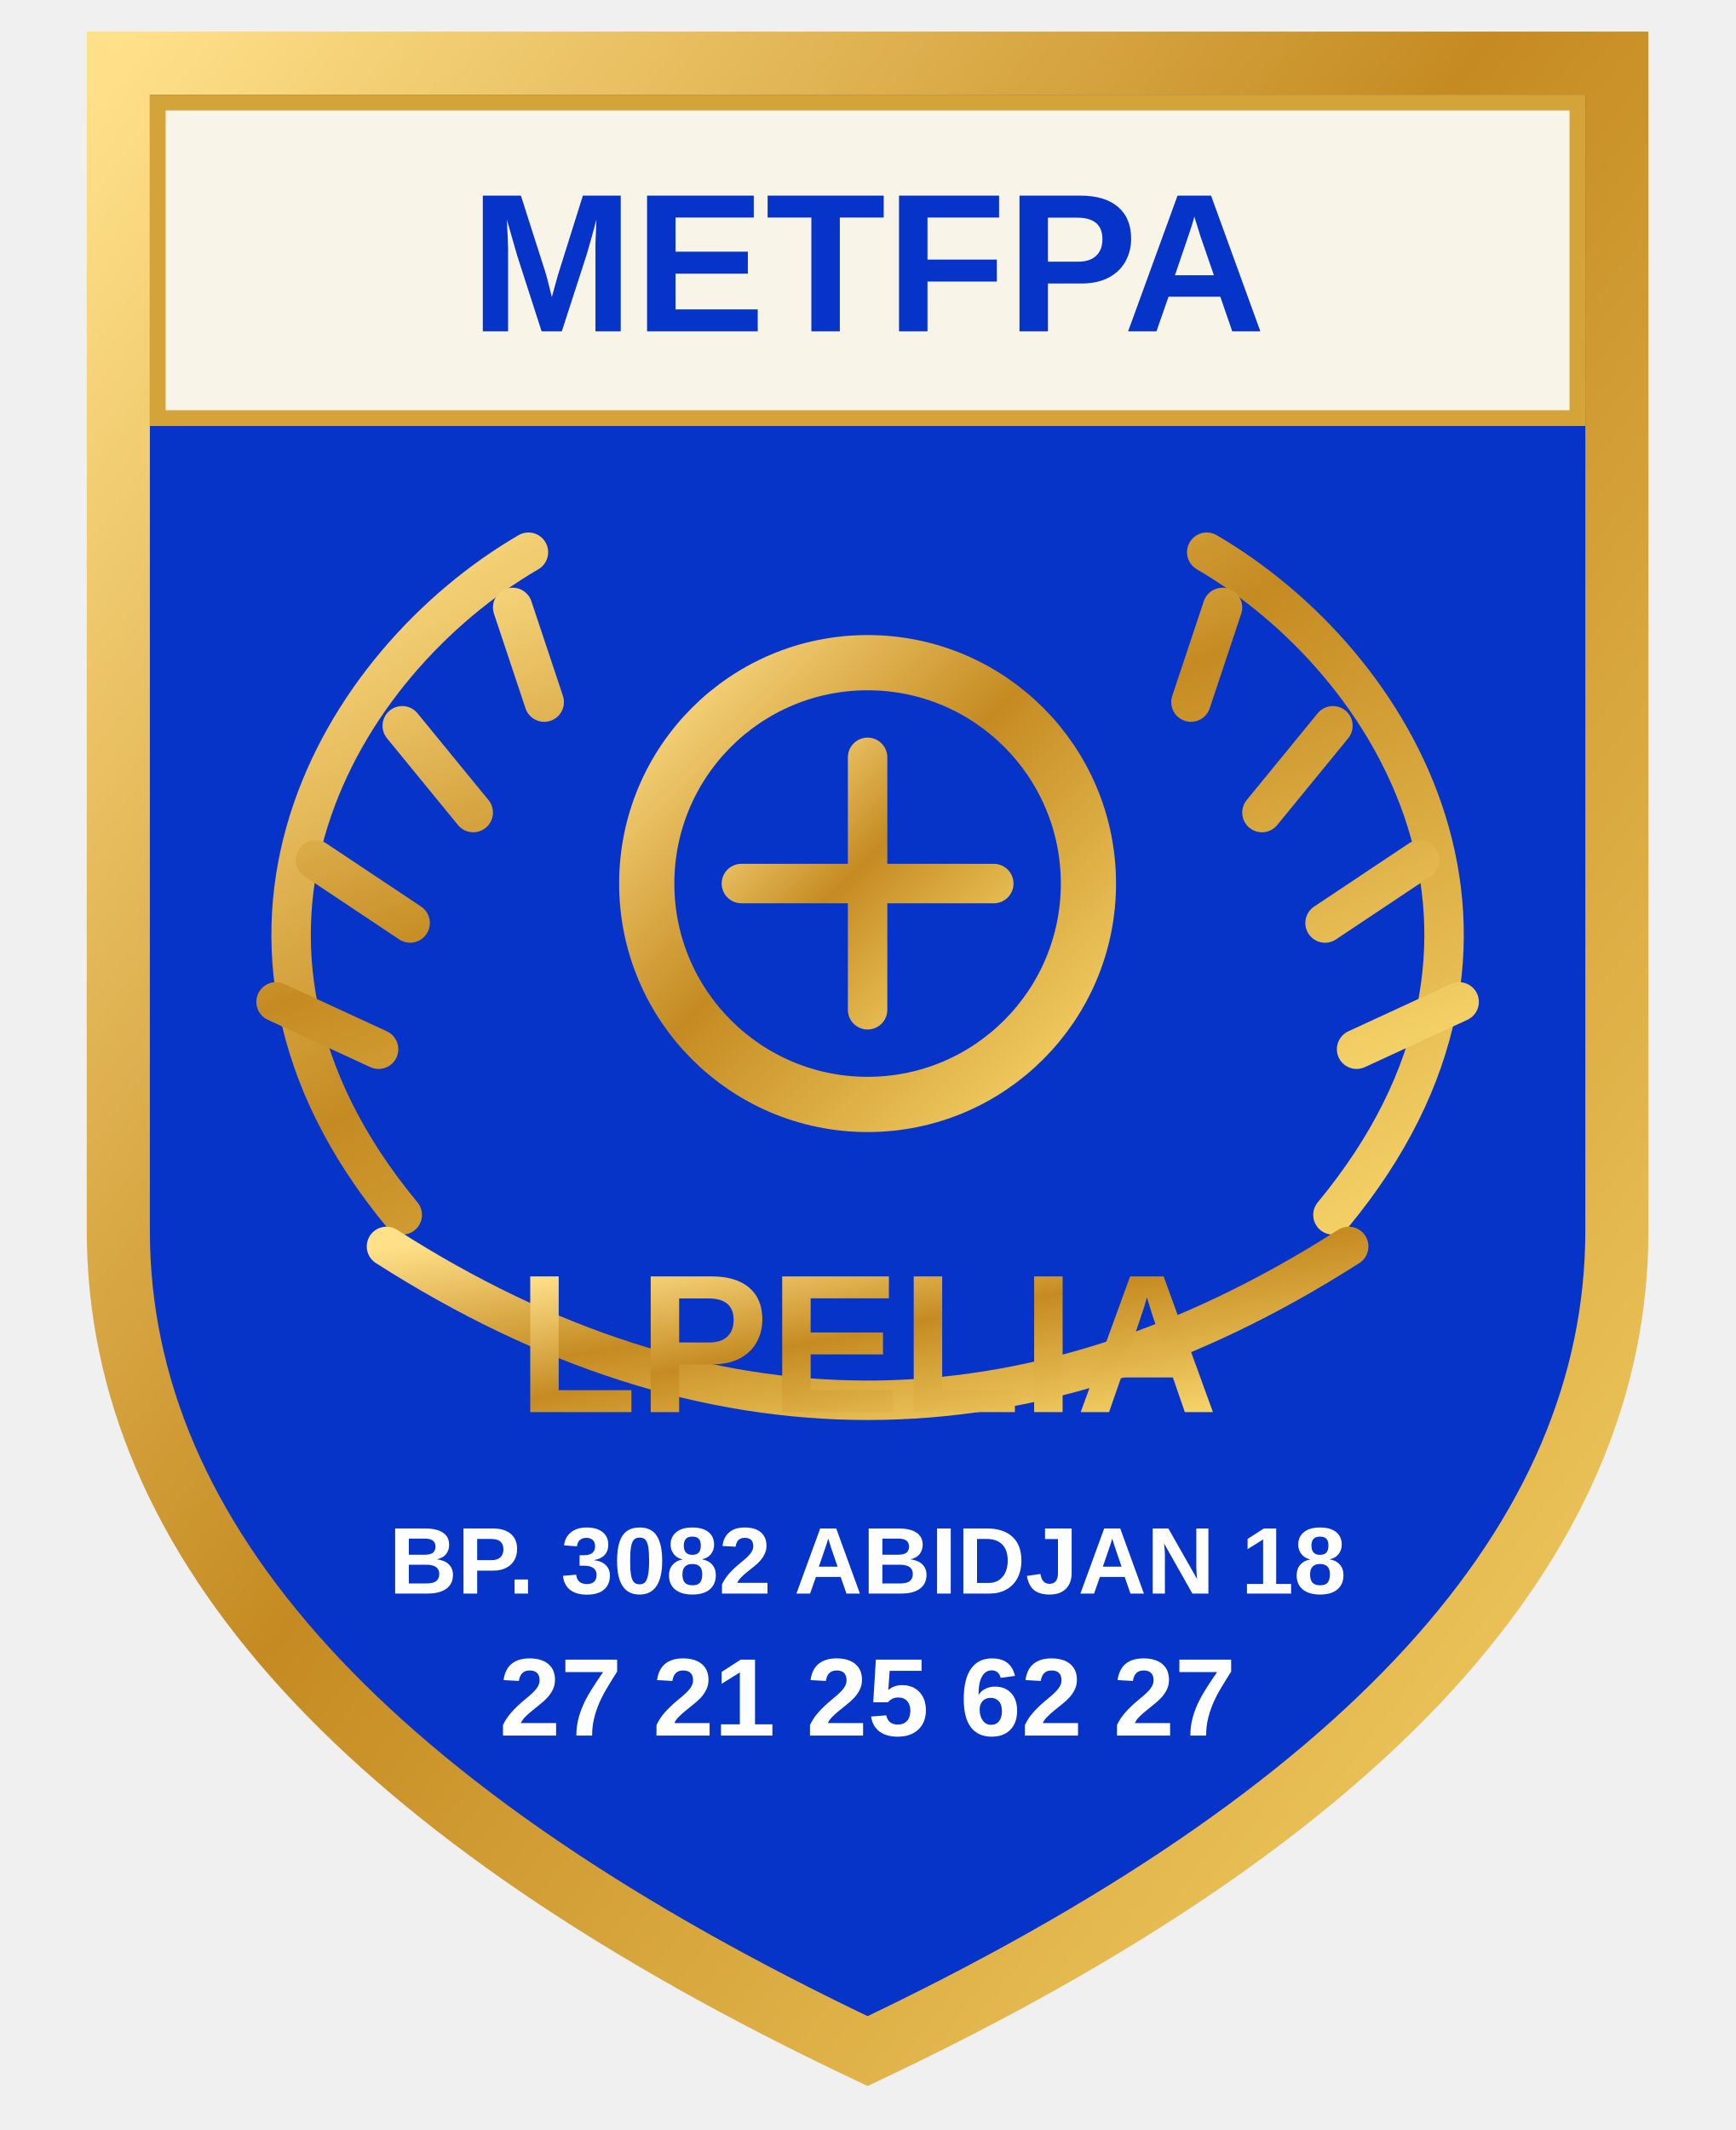
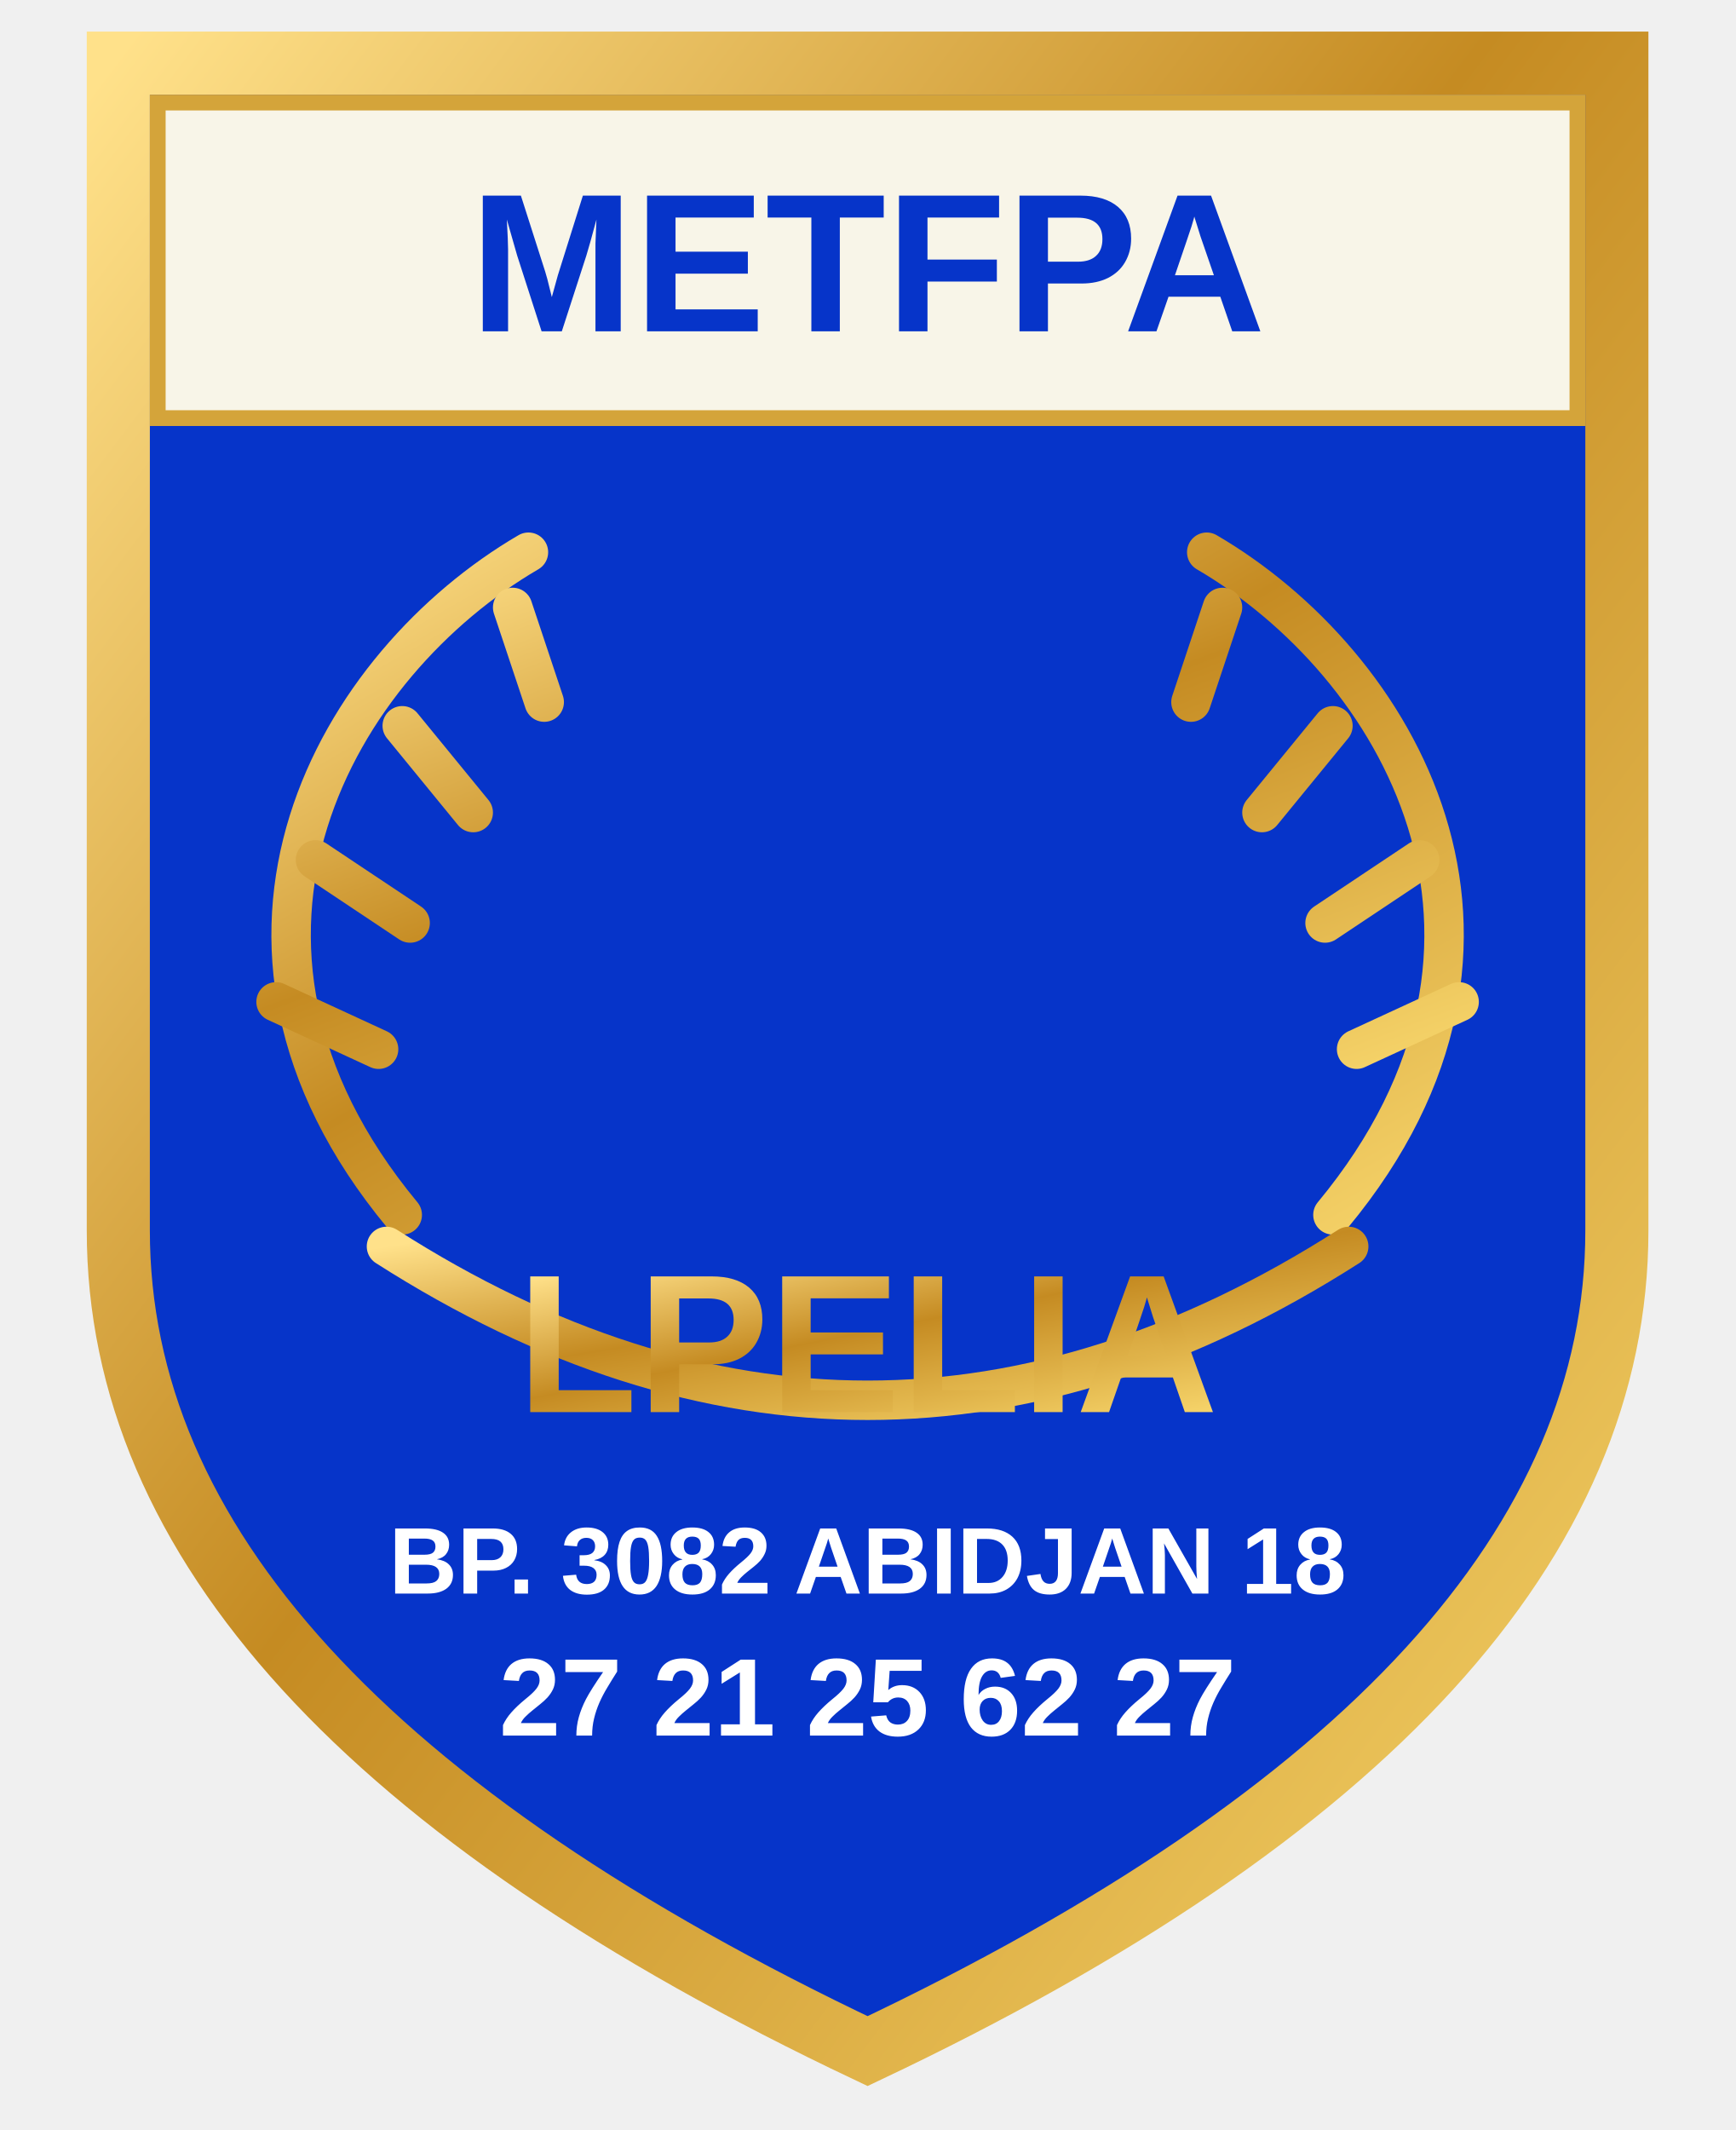
<svg xmlns="http://www.w3.org/2000/svg" viewBox="0 0 220 270" role="img" aria-labelledby="title">
  <defs>
    <linearGradient id="gold" x1="0" y1="0" x2="1" y2="1">
      <stop stop-color="#ffe18a" />
      <stop offset=".45" stop-color="#c58b22" />
      <stop offset="1" stop-color="#f6d46a" />
    </linearGradient>
  </defs>
  <path d="M15 8H205V156Q205 215 110 260Q15 215 15 156Z" fill="#0634c9" stroke="url(#gold)" stroke-width="8" />
  <path d="M20 13H200V53H20Z" fill="#f8f5e8" stroke="#d4a43a" stroke-width="2" />
  <text x="110" y="42" text-anchor="middle" font-family="Arial,sans-serif" font-size="25" font-weight="900" fill="#0634c9">METFPA</text>
  <g fill="none" stroke="url(#gold)" stroke-width="5" stroke-linecap="round">
    <path d="M51 154C22 119 43 84 67 70M169 154C198 119 177 84 153 70" />
    <path d="M48 133l-13 -6m17 -10l-12 -8m20 -6l-9 -11m18 -3l-4 -12M172 133l13 -6m-17 -10l12 -8m-20 -6l9 -11m-18 -3l4 -12" />
    <path d="M49 158Q110 197 171 158" />
  </g>
-   <circle cx="110" cy="112" r="28" fill="none" stroke="url(#gold)" stroke-width="7" />
-   <path d="M94 112h32M110 96v32" stroke="url(#gold)" stroke-width="5" stroke-linecap="round" />
  <text x="110" y="179" text-anchor="middle" font-family="Arial,sans-serif" font-size="25" font-weight="900" fill="url(#gold)">LPELIA</text>
  <text x="110" y="202" text-anchor="middle" font-family="Arial,sans-serif" font-size="12" font-weight="700" fill="#fff">BP. 3082 ABIDJAN 18</text>
  <text x="110" y="220" text-anchor="middle" font-family="Arial,sans-serif" font-size="14" font-weight="800" fill="#fff">27 21 25 62 27</text>
</svg>
